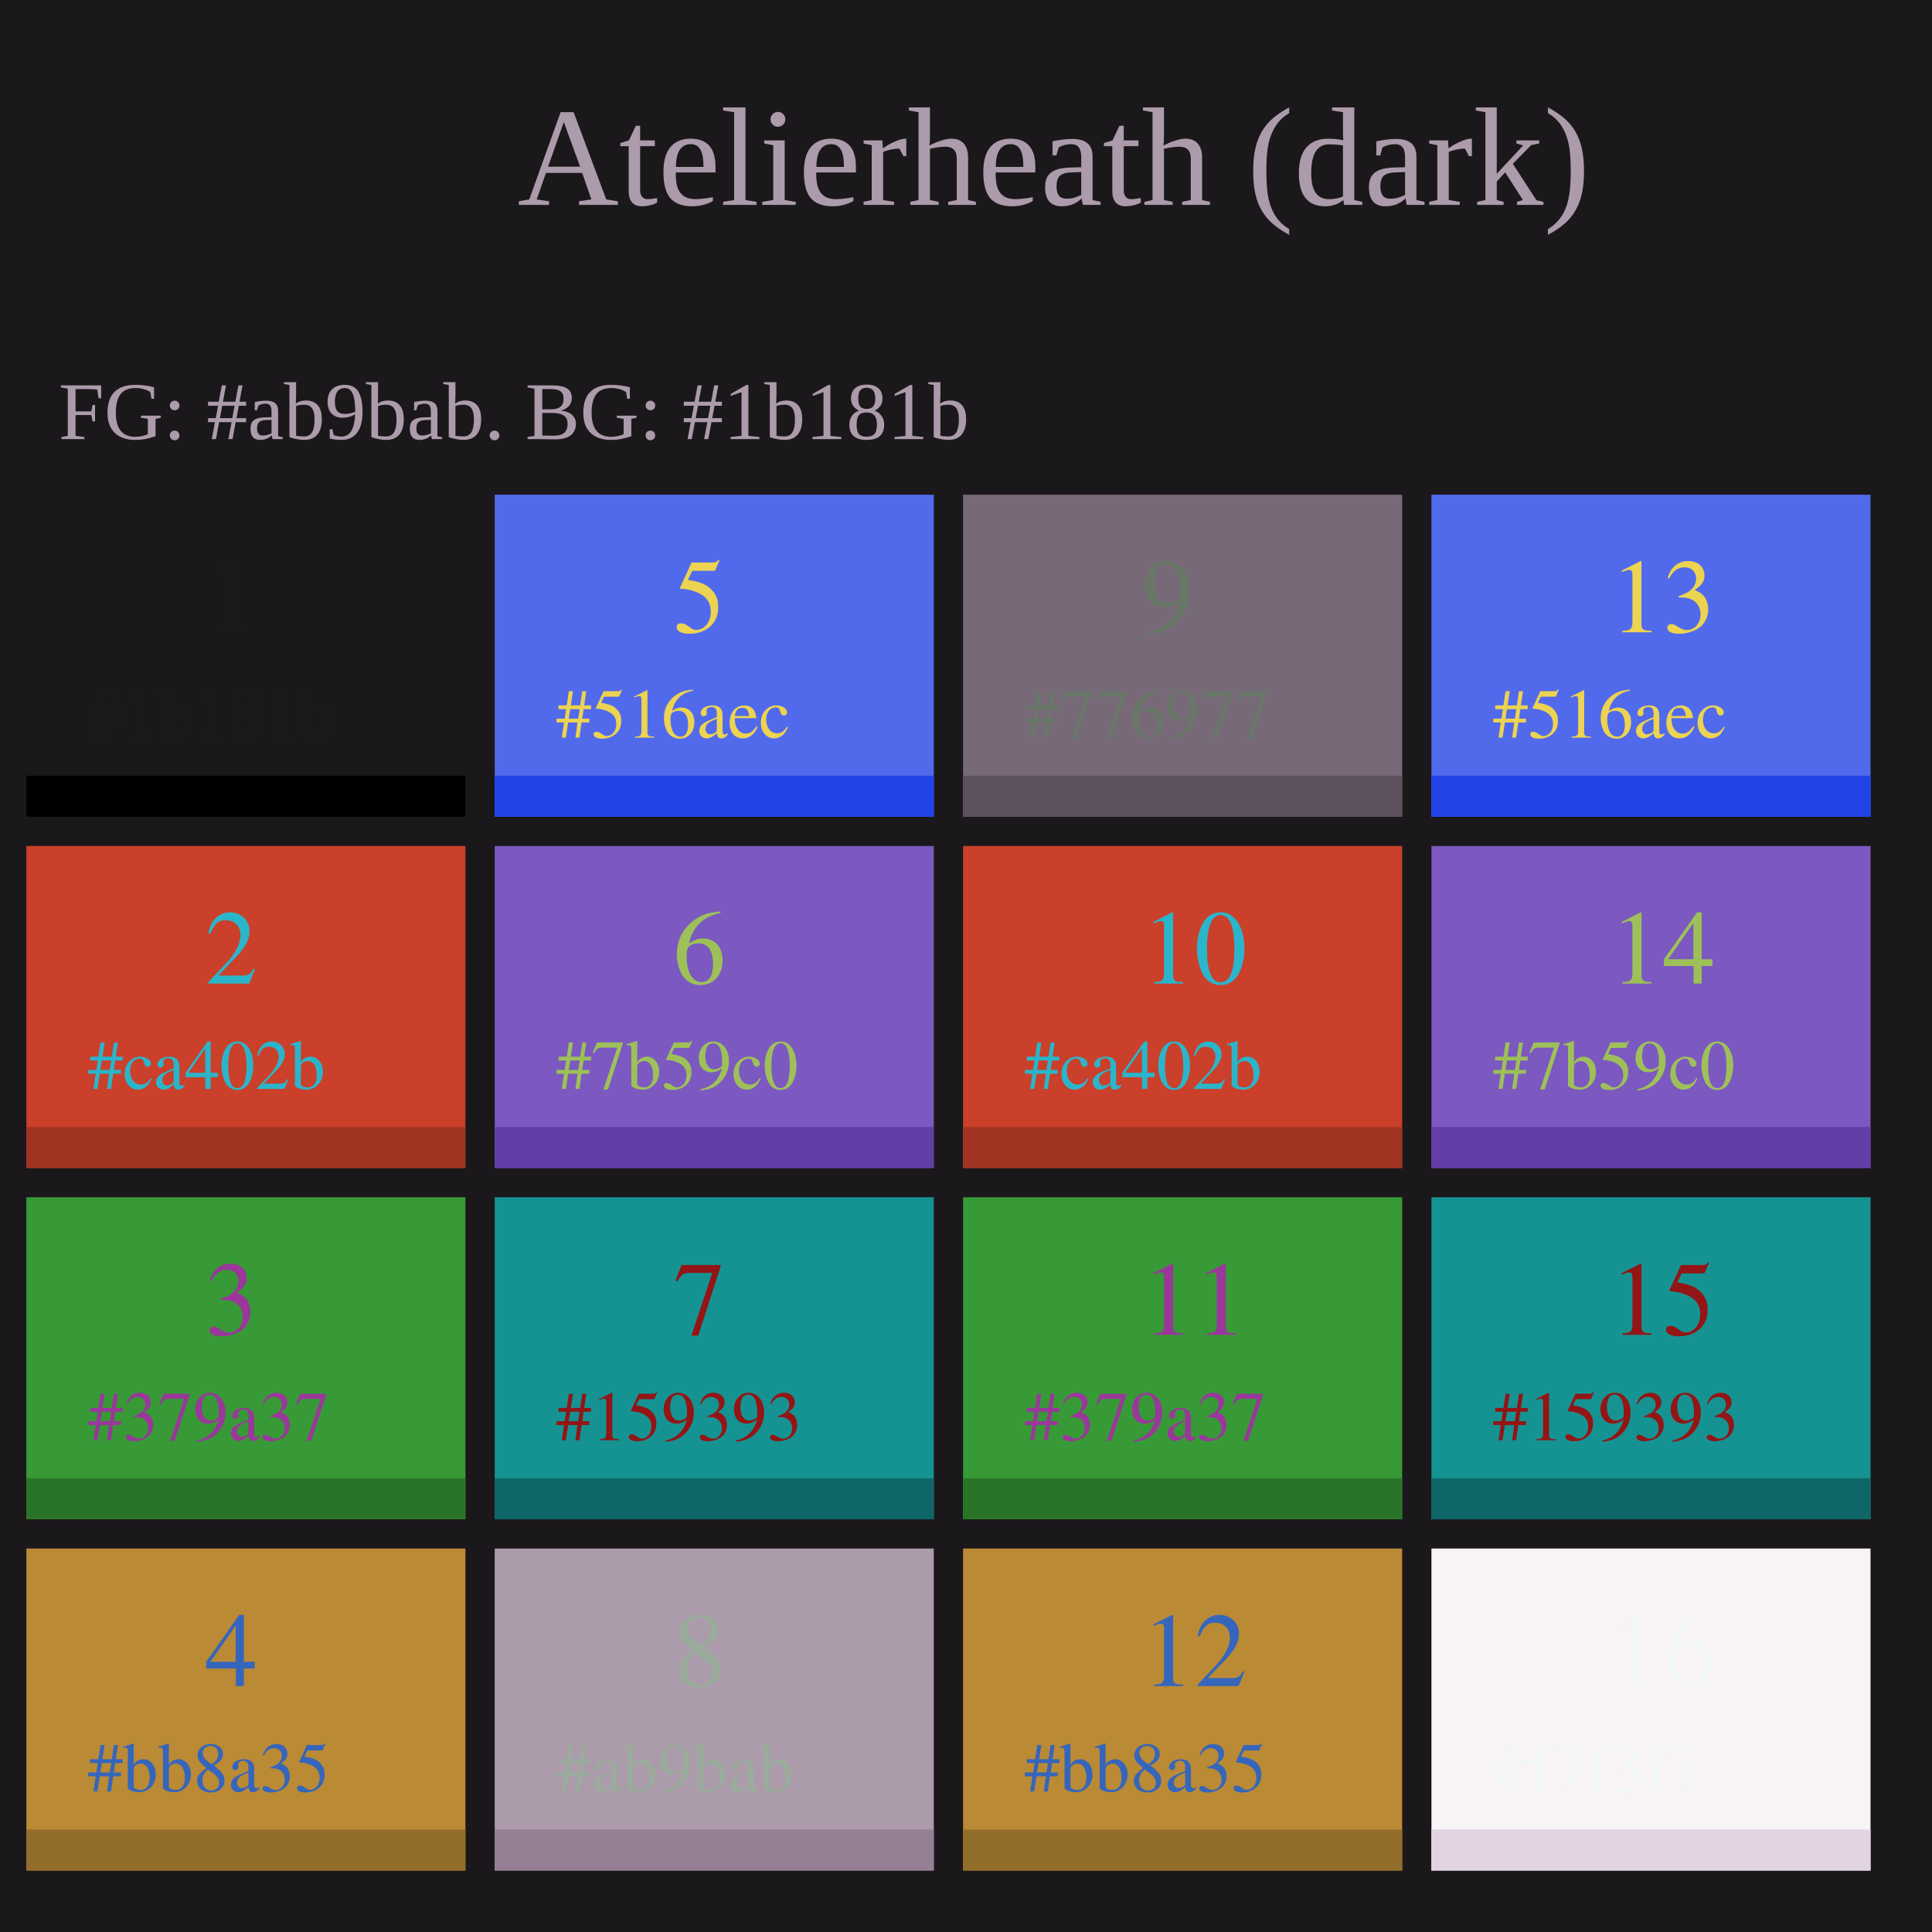
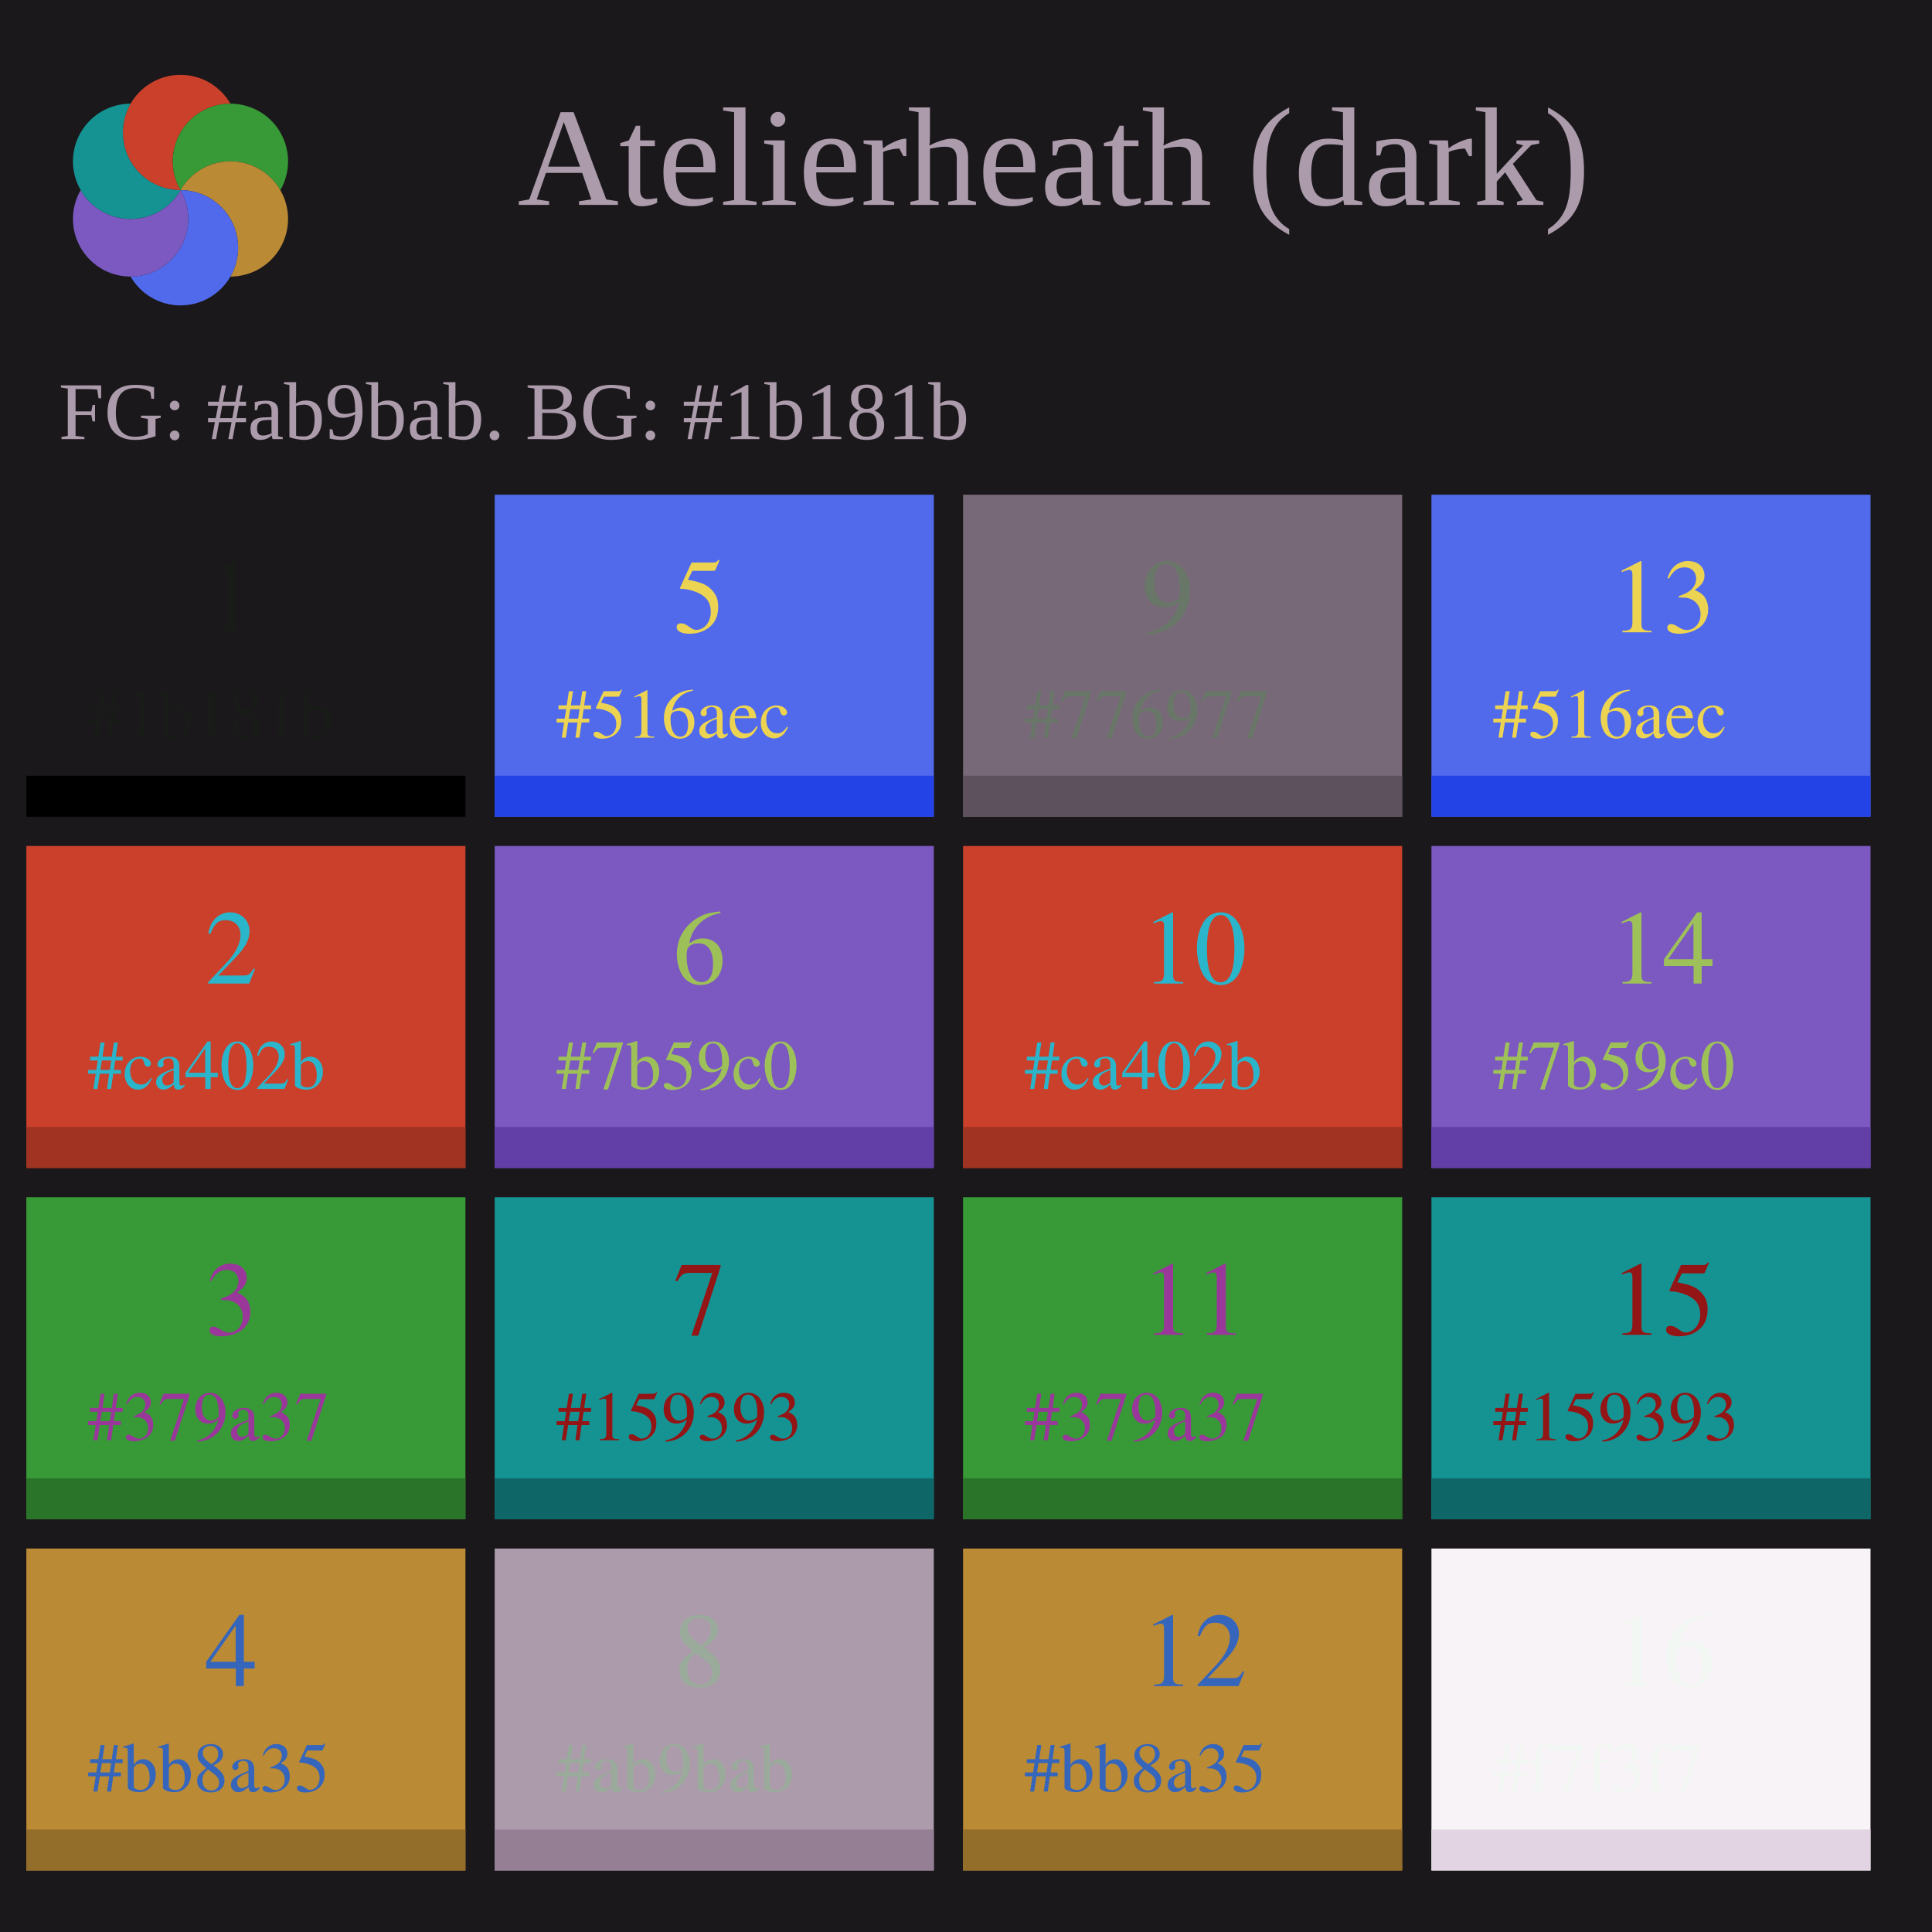
- <svg width="330" height="330">
+ <svg xmlns="http://www.w3.org/2000/svg" version="1.1" width="330" height="330">
  <rect fill="#1b181b" x="0" y="0" width="330" height="330" />
  <text x="180" y="35" fill="#ab9bab" text-anchor="middle" alignment-baseline="central" font-size="24">Atelierheath (dark)</text>
  <text x="10" y="75" fill="#ab9bab" text-anchor="start" alignment-baseline="baseline" font-size="14">FG: #ab9bab. BG: #1b181b</text>
  <rect id="#box-1" x="5" y="85" width="74" height="54" fill="#1b181b" stroke="#1b181b" stroke-width="1px" />
  <rect id="#box-1" x="5" y="133" width="74" height="6" fill="#000000" stroke="#000000" stroke-width="1px" />
  <text id="#box-text-1" x="15" y="126" fill="#181B18" font-size="12" font-family="Droid Sans Mono, Times, serif">#1b181b</text>
  <text id="#box-text-1" x="35" y="108" fill="#181B18" font-size="18" font-family="Droid Sans Mono, Times, serif">1</text>
  <rect id="#box-2" x="5" y="145" width="74" height="54" fill="#ca402b" stroke="#ca402b" stroke-width="1px" />
  <rect id="#box-2" x="5" y="193" width="74" height="6" fill="#A03322" stroke="#A03322" stroke-width="1px" />
  <text id="#box-text-2" x="15" y="186" fill="#2BB5CA" font-size="12" font-family="Droid Sans Mono, Times, serif">#ca402b</text>
  <text id="#box-text-2" x="35" y="168" fill="#2BB5CA" font-size="18" font-family="Droid Sans Mono, Times, serif">2</text>
  <rect id="#box-3" x="5" y="205" width="74" height="54" fill="#379a37" stroke="#379a37" stroke-width="1px" />
  <rect id="#box-3" x="5" y="253" width="74" height="6" fill="#2A742A" stroke="#2A742A" stroke-width="1px" />
  <text id="#box-text-3" x="15" y="246" fill="#9A379A" font-size="12" font-family="Droid Sans Mono, Times, serif">#379a37</text>
  <text id="#box-text-3" x="35" y="228" fill="#9A379A" font-size="18" font-family="Droid Sans Mono, Times, serif">3</text>
  <rect id="#box-4" x="5" y="265" width="74" height="54" fill="#bb8a35" stroke="#bb8a35" stroke-width="1px" />
  <rect id="#box-4" x="5" y="313" width="74" height="6" fill="#936D2A" stroke="#936D2A" stroke-width="1px" />
  <text id="#box-text-4" x="15" y="306" fill="#3566BB" font-size="12" font-family="Droid Sans Mono, Times, serif">#bb8a35</text>
  <text id="#box-text-4" x="35" y="288" fill="#3566BB" font-size="18" font-family="Droid Sans Mono, Times, serif">4</text>
  <rect id="#box-5" x="85" y="85" width="74" height="54" fill="#516aec" stroke="#516aec" stroke-width="1px" />
  <rect id="#box-5" x="85" y="133" width="74" height="6" fill="#2343E7" stroke="#2343E7" stroke-width="1px" />
  <text id="#box-text-5" x="95" y="126" fill="#ECD351" font-size="12" font-family="Droid Sans Mono, Times, serif">#516aec</text>
  <text id="#box-text-5" x="115" y="108" fill="#ECD351" font-size="18" font-family="Droid Sans Mono, Times, serif">5</text>
  <rect id="#box-6" x="85" y="145" width="74" height="54" fill="#7b59c0" stroke="#7b59c0" stroke-width="1px" />
  <rect id="#box-6" x="85" y="193" width="74" height="6" fill="#613FA7" stroke="#613FA7" stroke-width="1px" />
  <text id="#box-text-6" x="95" y="186" fill="#9EC059" font-size="12" font-family="Droid Sans Mono, Times, serif">#7b59c0</text>
  <text id="#box-text-6" x="115" y="168" fill="#9EC059" font-size="18" font-family="Droid Sans Mono, Times, serif">6</text>
  <rect id="#box-7" x="85" y="205" width="74" height="54" fill="#159393" stroke="#159393" stroke-width="1px" />
  <rect id="#box-7" x="85" y="253" width="74" height="6" fill="#0F6666" stroke="#0F6666" stroke-width="1px" />
  <text id="#box-text-7" x="95" y="246" fill="#931515" font-size="12" font-family="Droid Sans Mono, Times, serif">#159393</text>
  <text id="#box-text-7" x="115" y="228" fill="#931515" font-size="18" font-family="Droid Sans Mono, Times, serif">7</text>
  <rect id="#box-8" x="85" y="265" width="74" height="54" fill="#ab9bab" stroke="#ab9bab" stroke-width="1px" />
  <rect id="#box-8" x="85" y="313" width="74" height="6" fill="#947F94" stroke="#947F94" stroke-width="1px" />
  <text id="#box-text-8" x="95" y="306" fill="#9BAB9B" font-size="12" font-family="Droid Sans Mono, Times, serif">#ab9bab</text>
  <text id="#box-text-8" x="115" y="288" fill="#9BAB9B" font-size="18" font-family="Droid Sans Mono, Times, serif">8</text>
  <rect id="#box-9" x="165" y="85" width="74" height="54" fill="#776977" stroke="#776977" stroke-width="1px" />
  <rect id="#box-9" x="165" y="133" width="74" height="6" fill="#5C515C" stroke="#5C515C" stroke-width="1px" />
  <text id="#box-text-9" x="175" y="126" fill="#697769" font-size="12" font-family="Droid Sans Mono, Times, serif">#776977</text>
  <text id="#box-text-9" x="195" y="108" fill="#697769" font-size="18" font-family="Droid Sans Mono, Times, serif">9</text>
  <rect id="#box-10" x="165" y="145" width="74" height="54" fill="#ca402b" stroke="#ca402b" stroke-width="1px" />
  <rect id="#box-10" x="165" y="193" width="74" height="6" fill="#A03322" stroke="#A03322" stroke-width="1px" />
  <text id="#box-text-10" x="175" y="186" fill="#2BB5CA" font-size="12" font-family="Droid Sans Mono, Times, serif">#ca402b</text>
  <text id="#box-text-10" x="195" y="168" fill="#2BB5CA" font-size="18" font-family="Droid Sans Mono, Times, serif">10</text>
  <rect id="#box-11" x="165" y="205" width="74" height="54" fill="#379a37" stroke="#379a37" stroke-width="1px" />
  <rect id="#box-11" x="165" y="253" width="74" height="6" fill="#2A742A" stroke="#2A742A" stroke-width="1px" />
  <text id="#box-text-11" x="175" y="246" fill="#9A379A" font-size="12" font-family="Droid Sans Mono, Times, serif">#379a37</text>
  <text id="#box-text-11" x="195" y="228" fill="#9A379A" font-size="18" font-family="Droid Sans Mono, Times, serif">11</text>
  <rect id="#box-12" x="165" y="265" width="74" height="54" fill="#bb8a35" stroke="#bb8a35" stroke-width="1px" />
  <rect id="#box-12" x="165" y="313" width="74" height="6" fill="#936D2A" stroke="#936D2A" stroke-width="1px" />
  <text id="#box-text-12" x="175" y="306" fill="#3566BB" font-size="12" font-family="Droid Sans Mono, Times, serif">#bb8a35</text>
  <text id="#box-text-12" x="195" y="288" fill="#3566BB" font-size="18" font-family="Droid Sans Mono, Times, serif">12</text>
  <rect id="#box-13" x="245" y="85" width="74" height="54" fill="#516aec" stroke="#516aec" stroke-width="1px" />
  <rect id="#box-13" x="245" y="133" width="74" height="6" fill="#2343E7" stroke="#2343E7" stroke-width="1px" />
  <text id="#box-text-13" x="255" y="126" fill="#ECD351" font-size="12" font-family="Droid Sans Mono, Times, serif">#516aec</text>
  <text id="#box-text-13" x="275" y="108" fill="#ECD351" font-size="18" font-family="Droid Sans Mono, Times, serif">13</text>
  <rect id="#box-14" x="245" y="145" width="74" height="54" fill="#7b59c0" stroke="#7b59c0" stroke-width="1px" />
  <rect id="#box-14" x="245" y="193" width="74" height="6" fill="#613FA7" stroke="#613FA7" stroke-width="1px" />
  <text id="#box-text-14" x="255" y="186" fill="#9EC059" font-size="12" font-family="Droid Sans Mono, Times, serif">#7b59c0</text>
  <text id="#box-text-14" x="275" y="168" fill="#9EC059" font-size="18" font-family="Droid Sans Mono, Times, serif">14</text>
  <rect id="#box-15" x="245" y="205" width="74" height="54" fill="#159393" stroke="#159393" stroke-width="1px" />
  <rect id="#box-15" x="245" y="253" width="74" height="6" fill="#0F6666" stroke="#0F6666" stroke-width="1px" />
  <text id="#box-text-15" x="255" y="246" fill="#931515" font-size="12" font-family="Droid Sans Mono, Times, serif">#159393</text>
  <text id="#box-text-15" x="275" y="228" fill="#931515" font-size="18" font-family="Droid Sans Mono, Times, serif">15</text>
  <rect id="#box-16" x="245" y="265" width="74" height="54" fill="#f7f3f7" stroke="#f7f3f7" stroke-width="1px" />
  <rect id="#box-16" x="245" y="313" width="74" height="6" fill="#E3D4E3" stroke="#E3D4E3" stroke-width="1px" />
  <text id="#box-text-16" x="255" y="306" fill="#F3F7F3" font-size="12" font-family="Droid Sans Mono, Times, serif">#f7f3f7</text>
  <text id="#box-text-16" x="275" y="288" fill="#F3F7F3" font-size="18" font-family="Droid Sans Mono, Times, serif">16</text>
+   <g>
+     <path style="fill:#ca402b;stroke-width:0.062" d="m 30.832,12.787 c -5.437,0 -9.841,4.404 -9.841,9.841 0,5.437 4.404,9.846 9.841,9.846 -2.718,-4.708 -1.105,-10.726 3.604,-13.445 1.554,-0.897 3.252,-1.324 4.925,-1.322 -1.702,-2.941 -4.886,-4.921 -8.529,-4.921 z" />
+     <path style="fill:#379a37;stroke-width:0.062" d="m 47.882,22.631 c -2.718,-4.709 -8.735,-6.321 -13.444,-3.602 -4.709,2.718 -6.325,8.738 -3.606,13.446 2.718,-4.708 8.737,-6.32 13.446,-3.602 1.554,0.897 2.772,2.154 3.607,3.605 1.696,-2.945 1.819,-6.692 -0.003,-9.847 z" />
+     <path style="fill:#bb8a35;stroke-width:0.062" d="m 47.882,42.319 c 2.718,-4.708 1.106,-10.725 -3.602,-13.444 -4.708,-2.719 -10.729,-1.109 -13.447,3.6 5.437,0 9.842,4.406 9.842,9.843 0,1.794 -0.48,3.478 -1.318,4.926 3.398,-0.004 6.704,-1.771 8.526,-4.926 z" />
+     <path style="fill:#516aec;stroke-width:0.062" d="m 30.832,52.162 c 5.437,0 9.841,-4.404 9.841,-9.841 0,-5.437 -4.404,-9.846 -9.841,-9.846 2.718,4.708 1.105,10.726 -3.604,13.445 -1.554,0.897 -3.252,1.324 -4.925,1.322 1.702,2.941 4.886,4.921 8.529,4.921 z" />
+     <path style="fill:#7b59c0;stroke-width:0.062" d="m 13.783,42.319 c 2.718,4.708 8.735,6.321 13.444,3.602 4.709,-2.718 6.325,-8.738 3.606,-13.446 -2.718,4.708 -8.737,6.32 -13.446,3.602 -1.554,-0.897 -2.772,-2.154 -3.607,-3.605 -1.696,2.945 -1.819,6.692 0.003,9.847 z" />
+     <path style="fill:#159393;stroke-width:0.062" d="m 13.783,22.631 c -2.718,4.708 -1.106,10.725 3.602,13.444 4.708,2.719 10.729,1.109 13.447,-3.6 -5.437,0 -9.842,-4.406 -9.842,-9.843 0,-1.794 0.48,-3.478 1.318,-4.926 -3.398,0.004 -6.704,1.771 -8.526,4.926 z" />
+   </g>
</svg>
